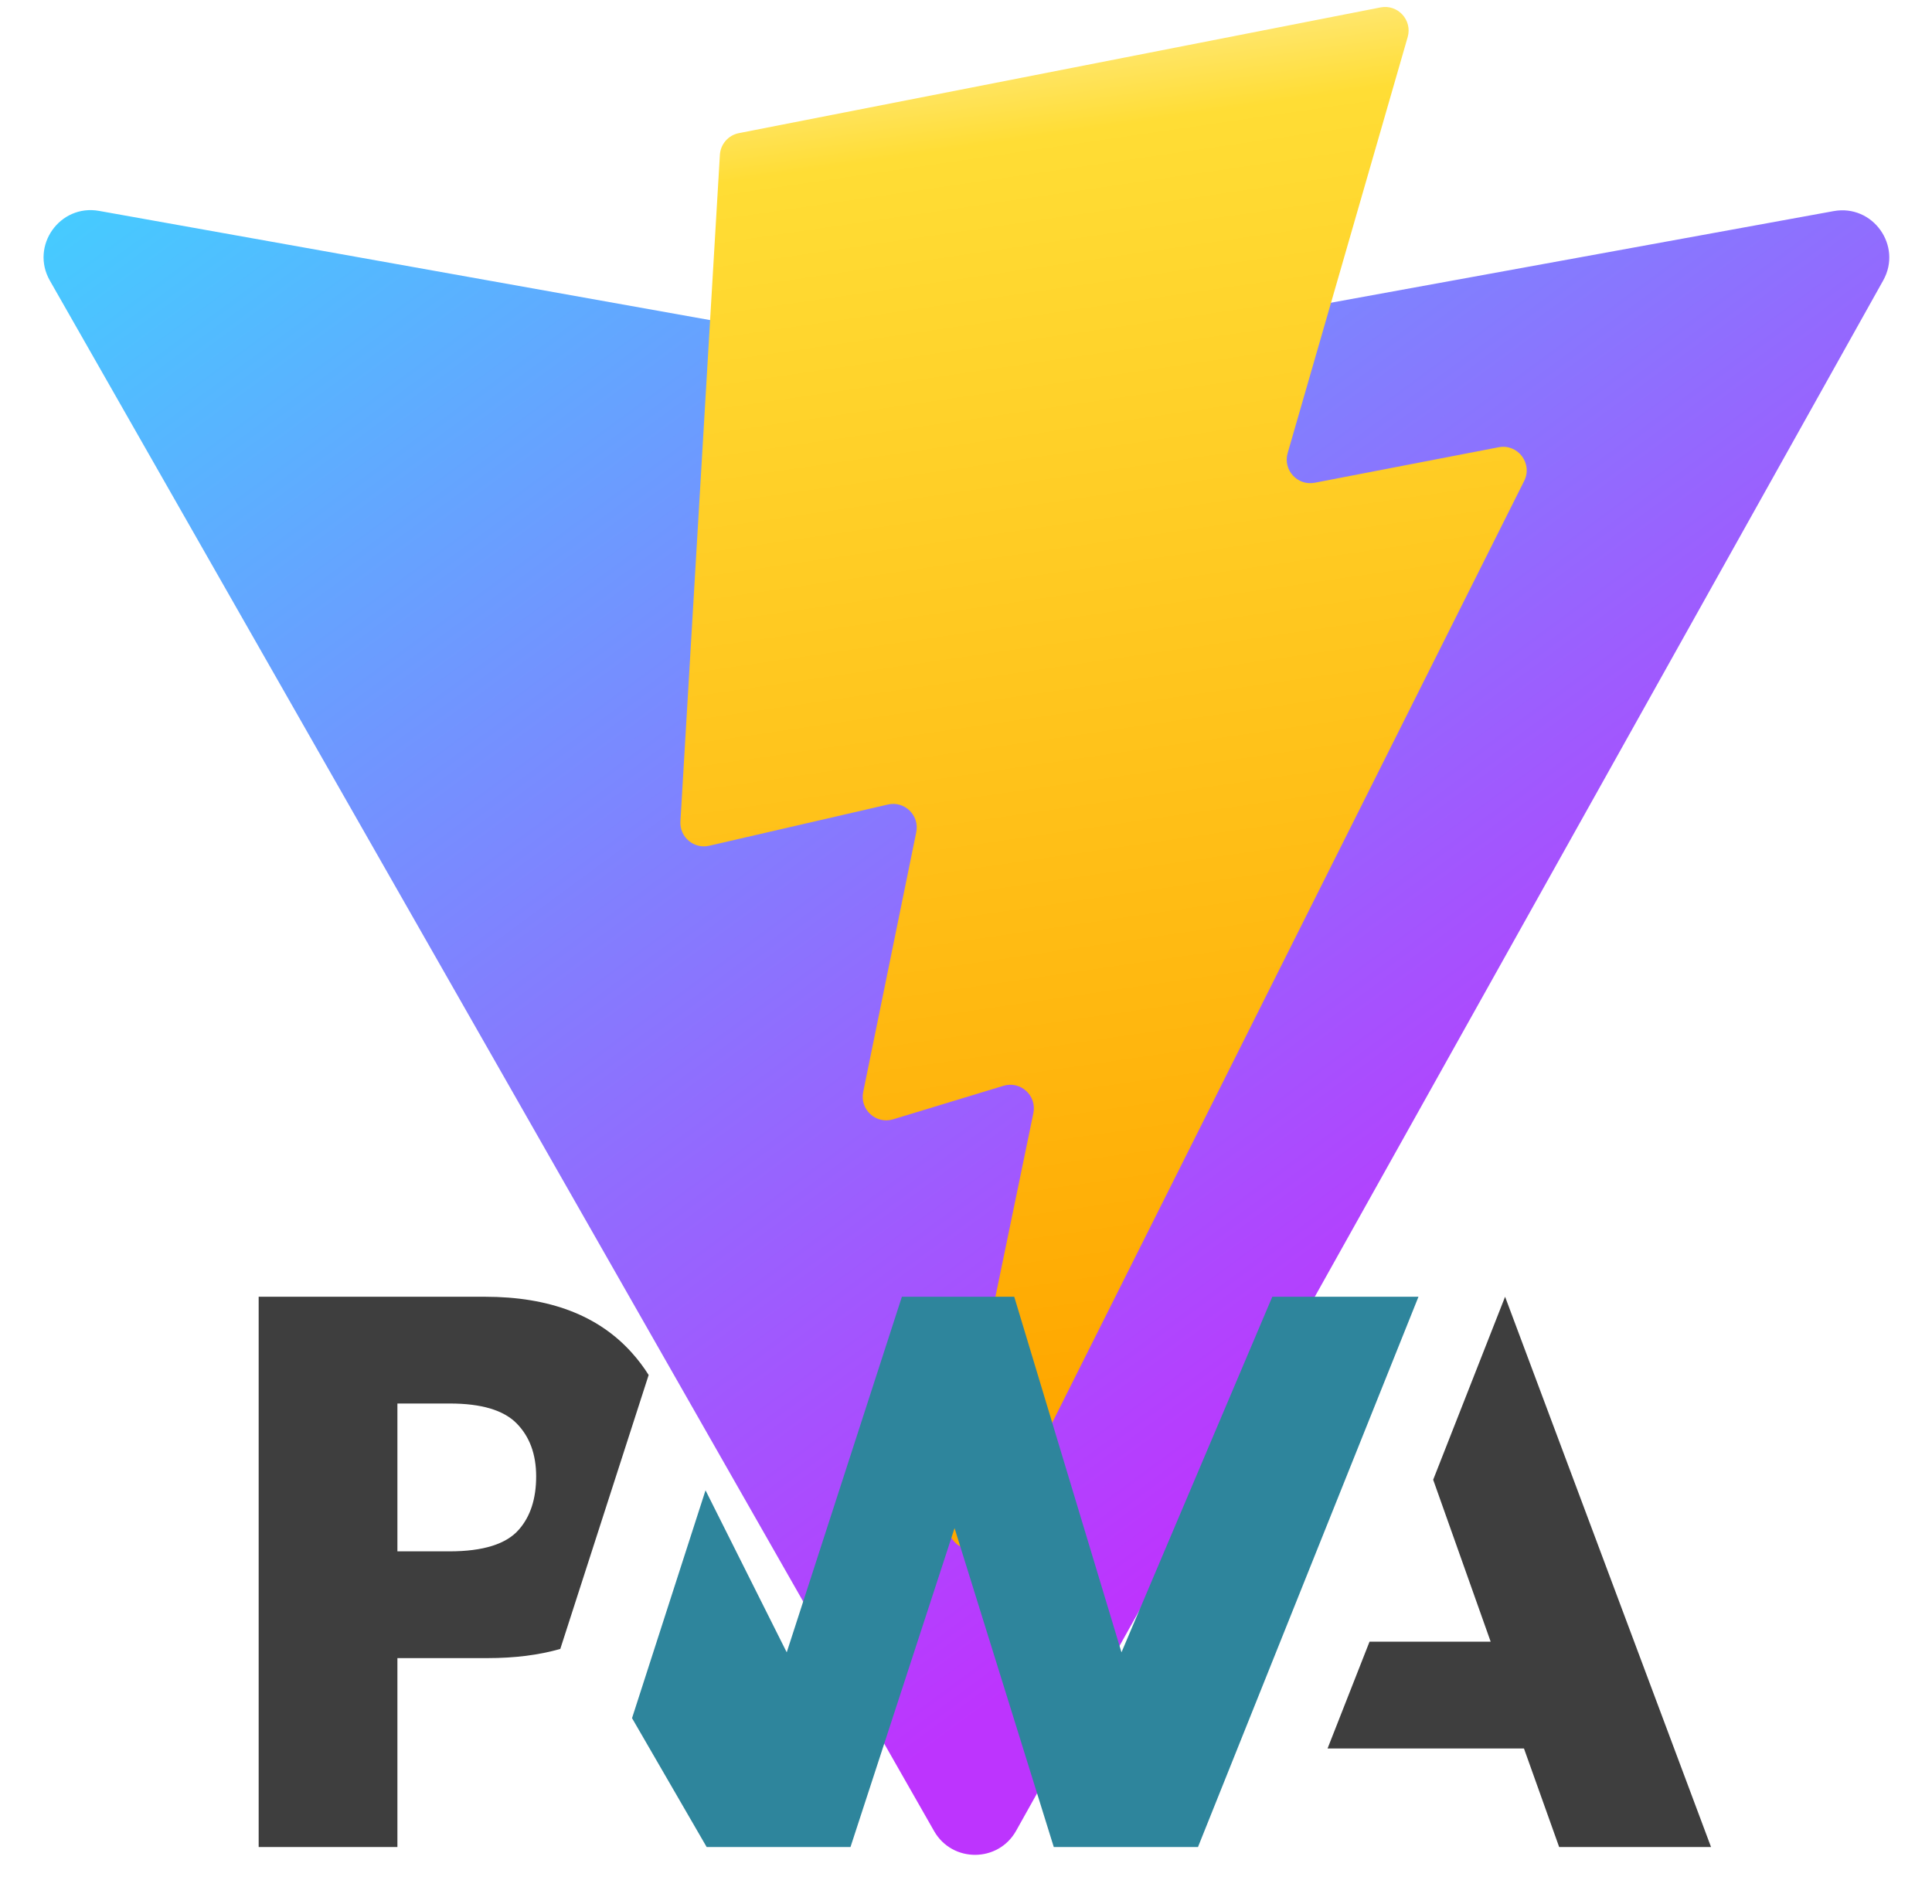
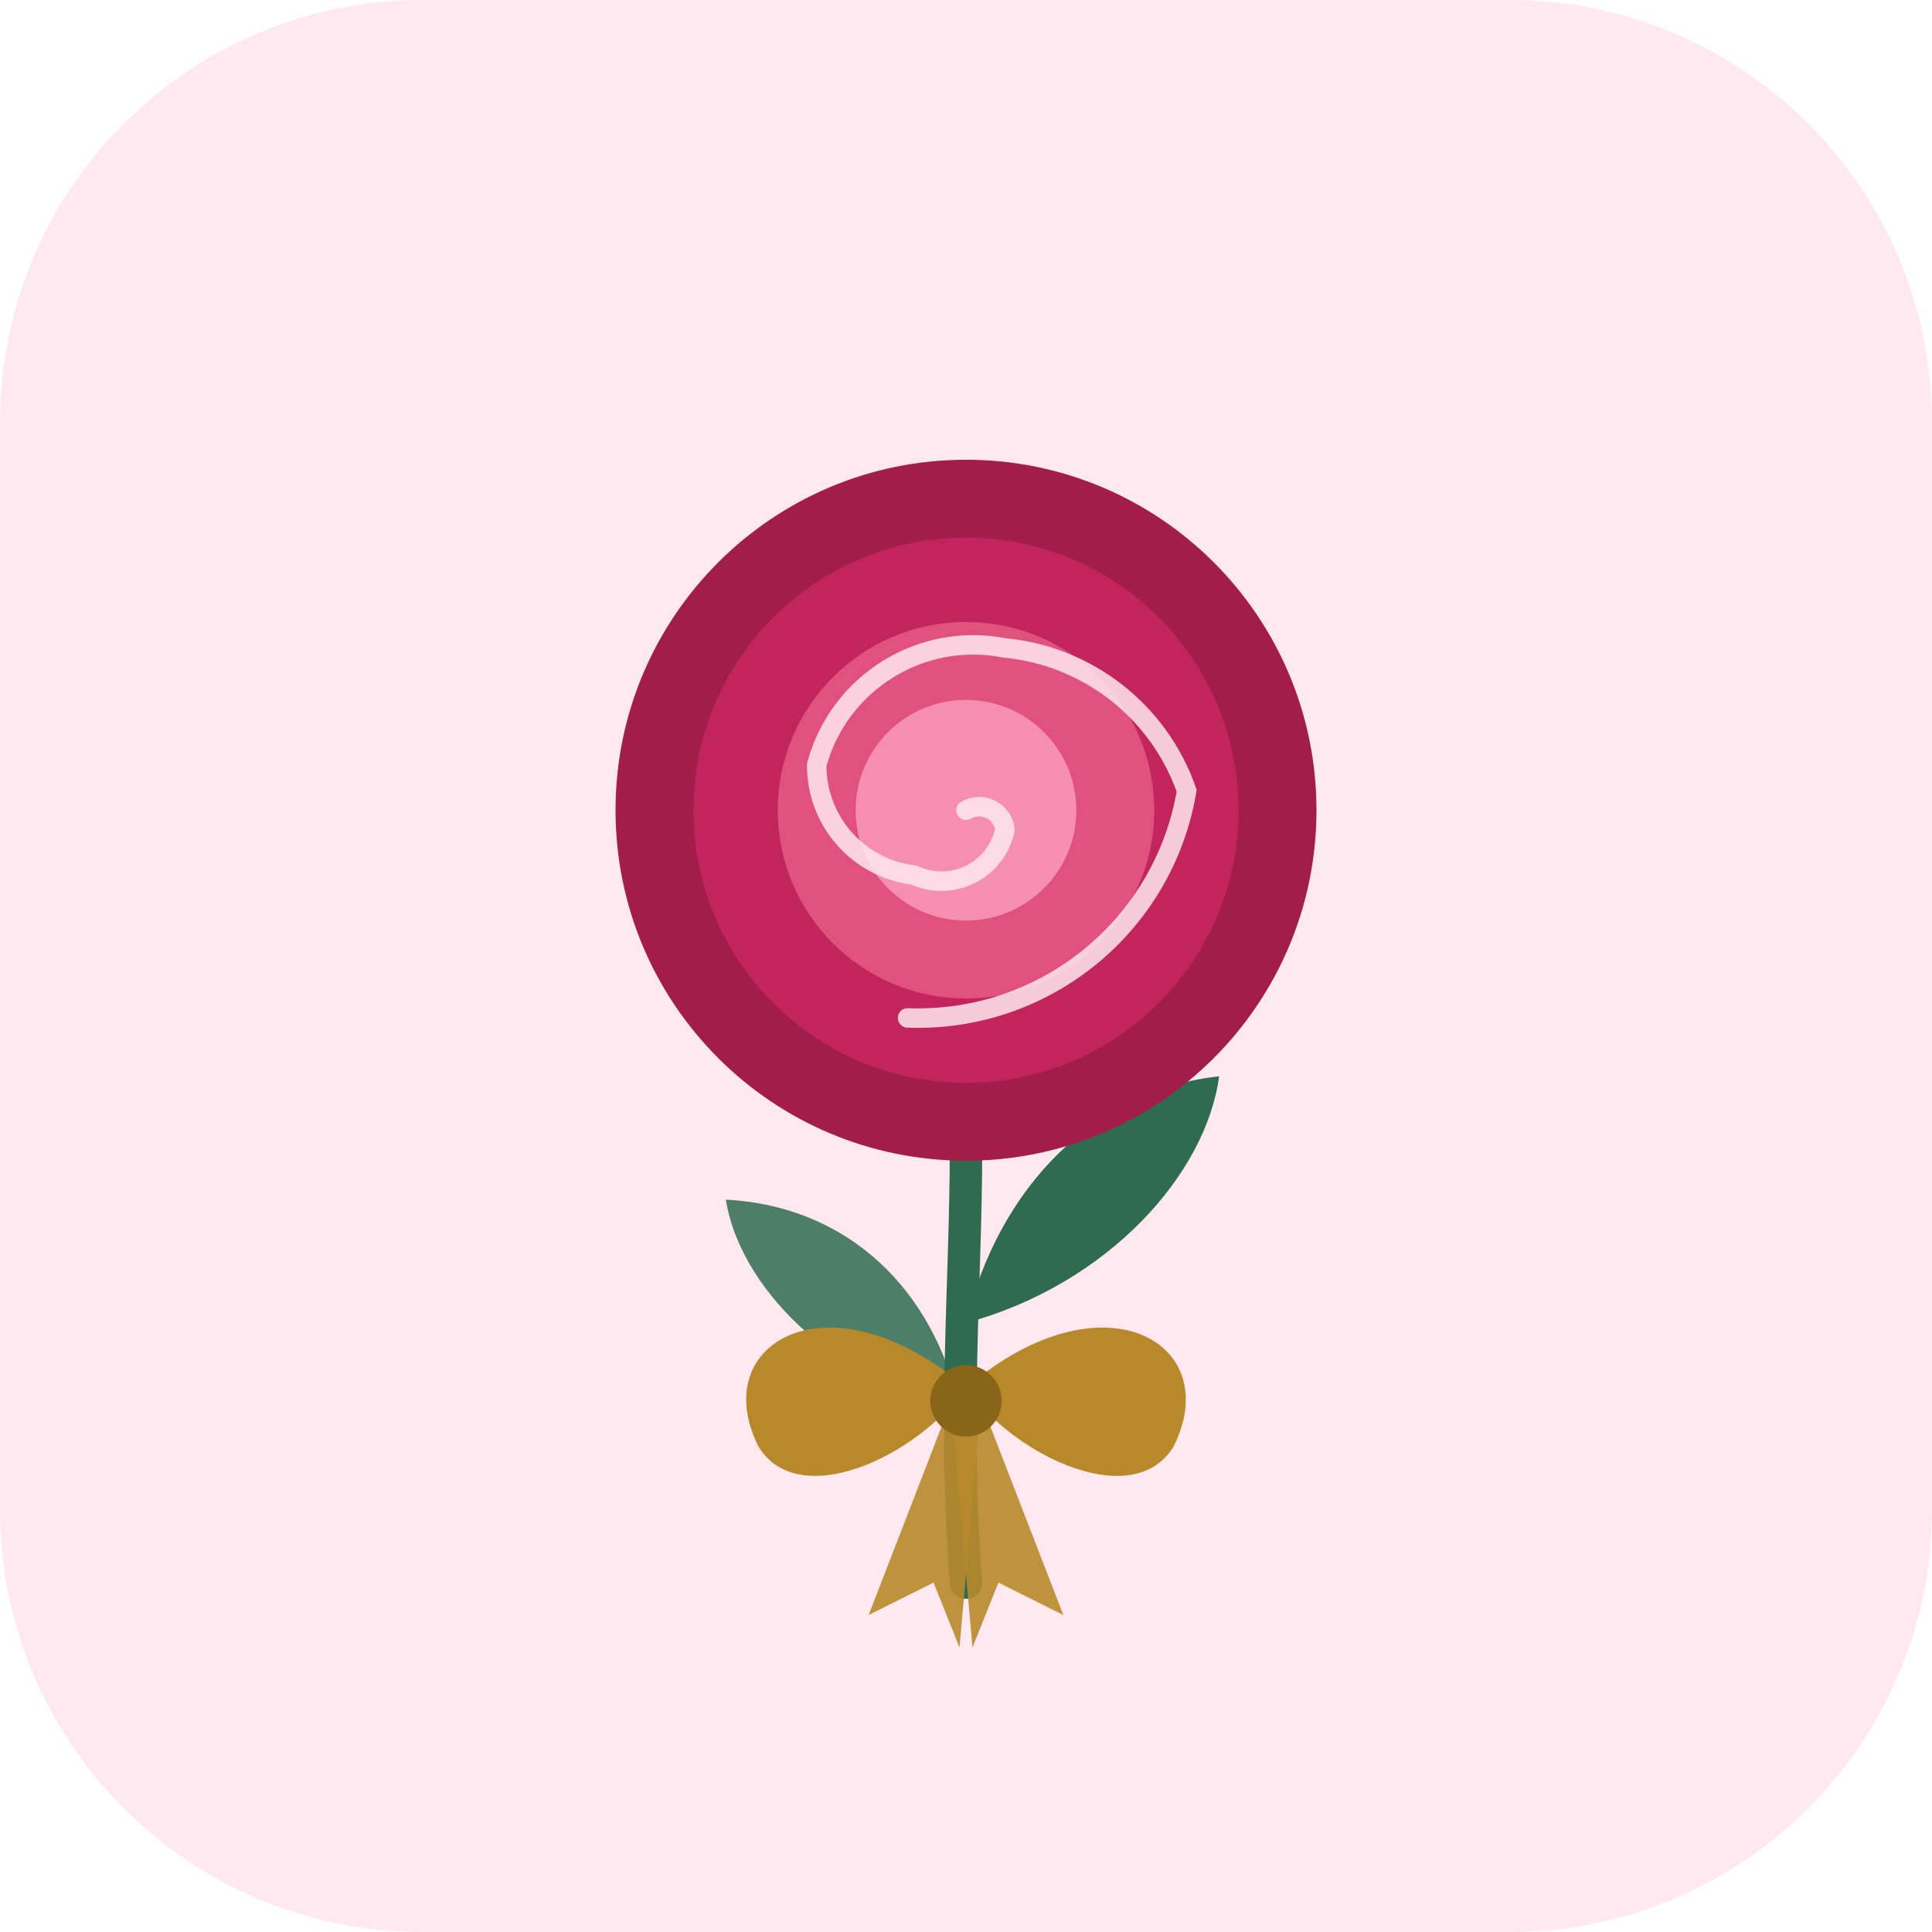
- <svg xmlns="http://www.w3.org/2000/svg" width="410" height="404" viewBox="0 0 410 404" fill="none" version="1.1" id="svg20">
-   <path d="M399.641 59.525L215.643 388.545C211.844 395.338 202.084 395.378 198.228 388.618L10.582 59.556C6.381 52.19 12.68 43.267 21.028 44.759L205.223 77.682C206.398 77.892 207.601 77.89 208.776 77.676L389.119 44.806C397.439 43.289 403.768 52.143 399.641 59.525Z" fill="url(#paint0_linear)" id="path2" />
-   <defs id="defs18">
-     <linearGradient id="paint0_linear" x1="6" y1="33" x2="235" y2="344" gradientUnits="userSpaceOnUse">
-       <stop stop-color="#41D1FF" id="stop6" />
-       <stop offset="1" stop-color="#BD34FE" id="stop8" />
-     </linearGradient>
-     <linearGradient id="paint1_linear" x1="194.651" y1="8.818" x2="236.076" y2="292.989" gradientUnits="userSpaceOnUse">
-       <stop stop-color="#FFEA83" id="stop11" />
-       <stop offset="0.083" stop-color="#FFDD35" id="stop13" />
-       <stop offset="1" stop-color="#FFA800" id="stop15" />
-     </linearGradient>
-   </defs>
-   <path d="M292.965 1.574L156.801 28.255C154.563 28.694 152.906 30.59 152.771 32.866L144.395 174.33C144.198 177.662 147.258 180.248 150.51 179.498L188.42 170.749C191.967 169.931 195.172 173.055 194.443 176.622L183.18 231.775C182.422 235.487 185.907 238.661 189.532 237.56L212.947 230.446C216.577 229.344 220.065 232.527 219.297 236.242L201.398 322.875C200.278 328.294 207.486 331.249 210.492 326.603L212.5 323.5L323.454 102.072C325.312 98.365 322.108 94.137 318.036 94.923L279.014 102.454C275.347 103.161 272.227 99.746 273.262 96.158L298.731 7.867C299.767 4.273 296.636 0.855 292.965 1.574Z" fill="url(#paint1_linear)" id="path4" />
-   <g id="layer1">
-     <g id="g8" transform="matrix(0.1578966,0,0,0.1589033,54.89293,275.2164)">
-       <path fill="#3d3d3d" fill-opacity="1" stroke-width="0.2" stroke-linejoin="round" d="m 1436.62,603.304 56.39,-142.599 h 162.82 L 1578.56,244.39 1675.2,5.28336e-4 1952,734.933 h -204.13 l -47.3,-131.629 z" id="path2-1" style="fill:#3e3e3e;fill-opacity:1" />
-       <path fill="#5a0fc8" fill-opacity="1" stroke-width="0.2" stroke-linejoin="round" d="M 1262.47,734.935 1558.79,0.002 1362.34,0.003 1159.64,474.933 1015.5,0.004 H 864.499 L 709.731,474.933 600.585,258.517 501.812,562.819 602.096,734.935 h 193.331 l 139.857,-425.91 133.346,425.91 z" id="path4-4" style="fill:#2e859c;fill-opacity:1" />
-       <path fill="#3d3d3d" fill-opacity="1" stroke-width="0.2" stroke-linejoin="round" d="m 186.476,482.643 h 121.003 c 36.654,0 69.293,-4.091 97.917,-12.273 l 31.293,-96.408 87.459,-269.446 C 517.484,93.954 509.876,83.967 501.324,74.557 456.419,24.852 390.719,4.06265e-4 304.222,4.06265e-4 H -3.8147e-6 V 734.933 H 186.476 Z M 346.642,169.079 c 17.54,17.653 26.309,41.276 26.309,70.871 0,29.822 -7.713,53.474 -23.138,70.956 -16.91,19.425 -48.047,29.137 -93.409,29.137 H 186.476 V 142.598 h 70.442 c 42.277,0 72.185,8.827 89.724,26.481 z" id="path6" style="fill:#3e3e3e;fill-opacity:1" />
-     </g>
+ <svg xmlns="http://www.w3.org/2000/svg" viewBox="0 0 512 512" role="img" aria-label="Rosas Eternas">
+   <rect width="512" height="512" rx="112" fill="#FFE8EF" />
+   <g transform="translate(256 256) scale(.86) translate(-256 -262)">
+     <path d="M256 318 C256 360 252 400 256 452" fill="none" stroke="#2F6B4F" stroke-width="10" stroke-linecap="round" />
+     <path d="M256 372 C300 360 330 326 334 296 C296 300 266 330 256 372 Z" fill="#2F6B4F" />
+     <path d="M254 398 C214 390 186 360 182 334 C220 336 246 362 254 398 Z" fill="#2F6B4F" opacity=".85" />
+     <circle cx="256" cy="214" r="108" fill="#A31D4B" />
+     <circle cx="256" cy="214" r="84" fill="#C2255C" />
+     <circle cx="256" cy="214" r="58" fill="#E0517F" />
+     <circle cx="256" cy="214" r="34" fill="#F48FB1" />
+     <path d="M256 214 a8 8 0 0 1 12 6 a20 20 0 0 1 -28 14 a34 34 0 0 1 -30 -34 a50 50 0 0 1 58 -36 a66 66 0 0 1 56 44 a84 84 0 0 1 -86 70" fill="none" stroke="#FFE8EF" stroke-width="6" stroke-linecap="round" opacity=".85" />
+     <path d="M256 392 C214 356 176 378 192 410 C204 430 240 414 256 392 Z" fill="#B8892B" />
+     <path d="M256 392 C298 356 336 378 320 410 C308 430 272 414 256 392 Z" fill="#B8892B" />
+     <path d="M250 400 L226 462 L246 452 L254 472 L260 404 Z" fill="#B8892B" opacity=".9" />
+     <path d="M262 400 L286 462 L266 452 L258 472 L252 404 Z" fill="#B8892B" opacity=".9" />
+     <circle cx="256" cy="396" r="11" fill="#8A6418" />
  </g>
</svg>
